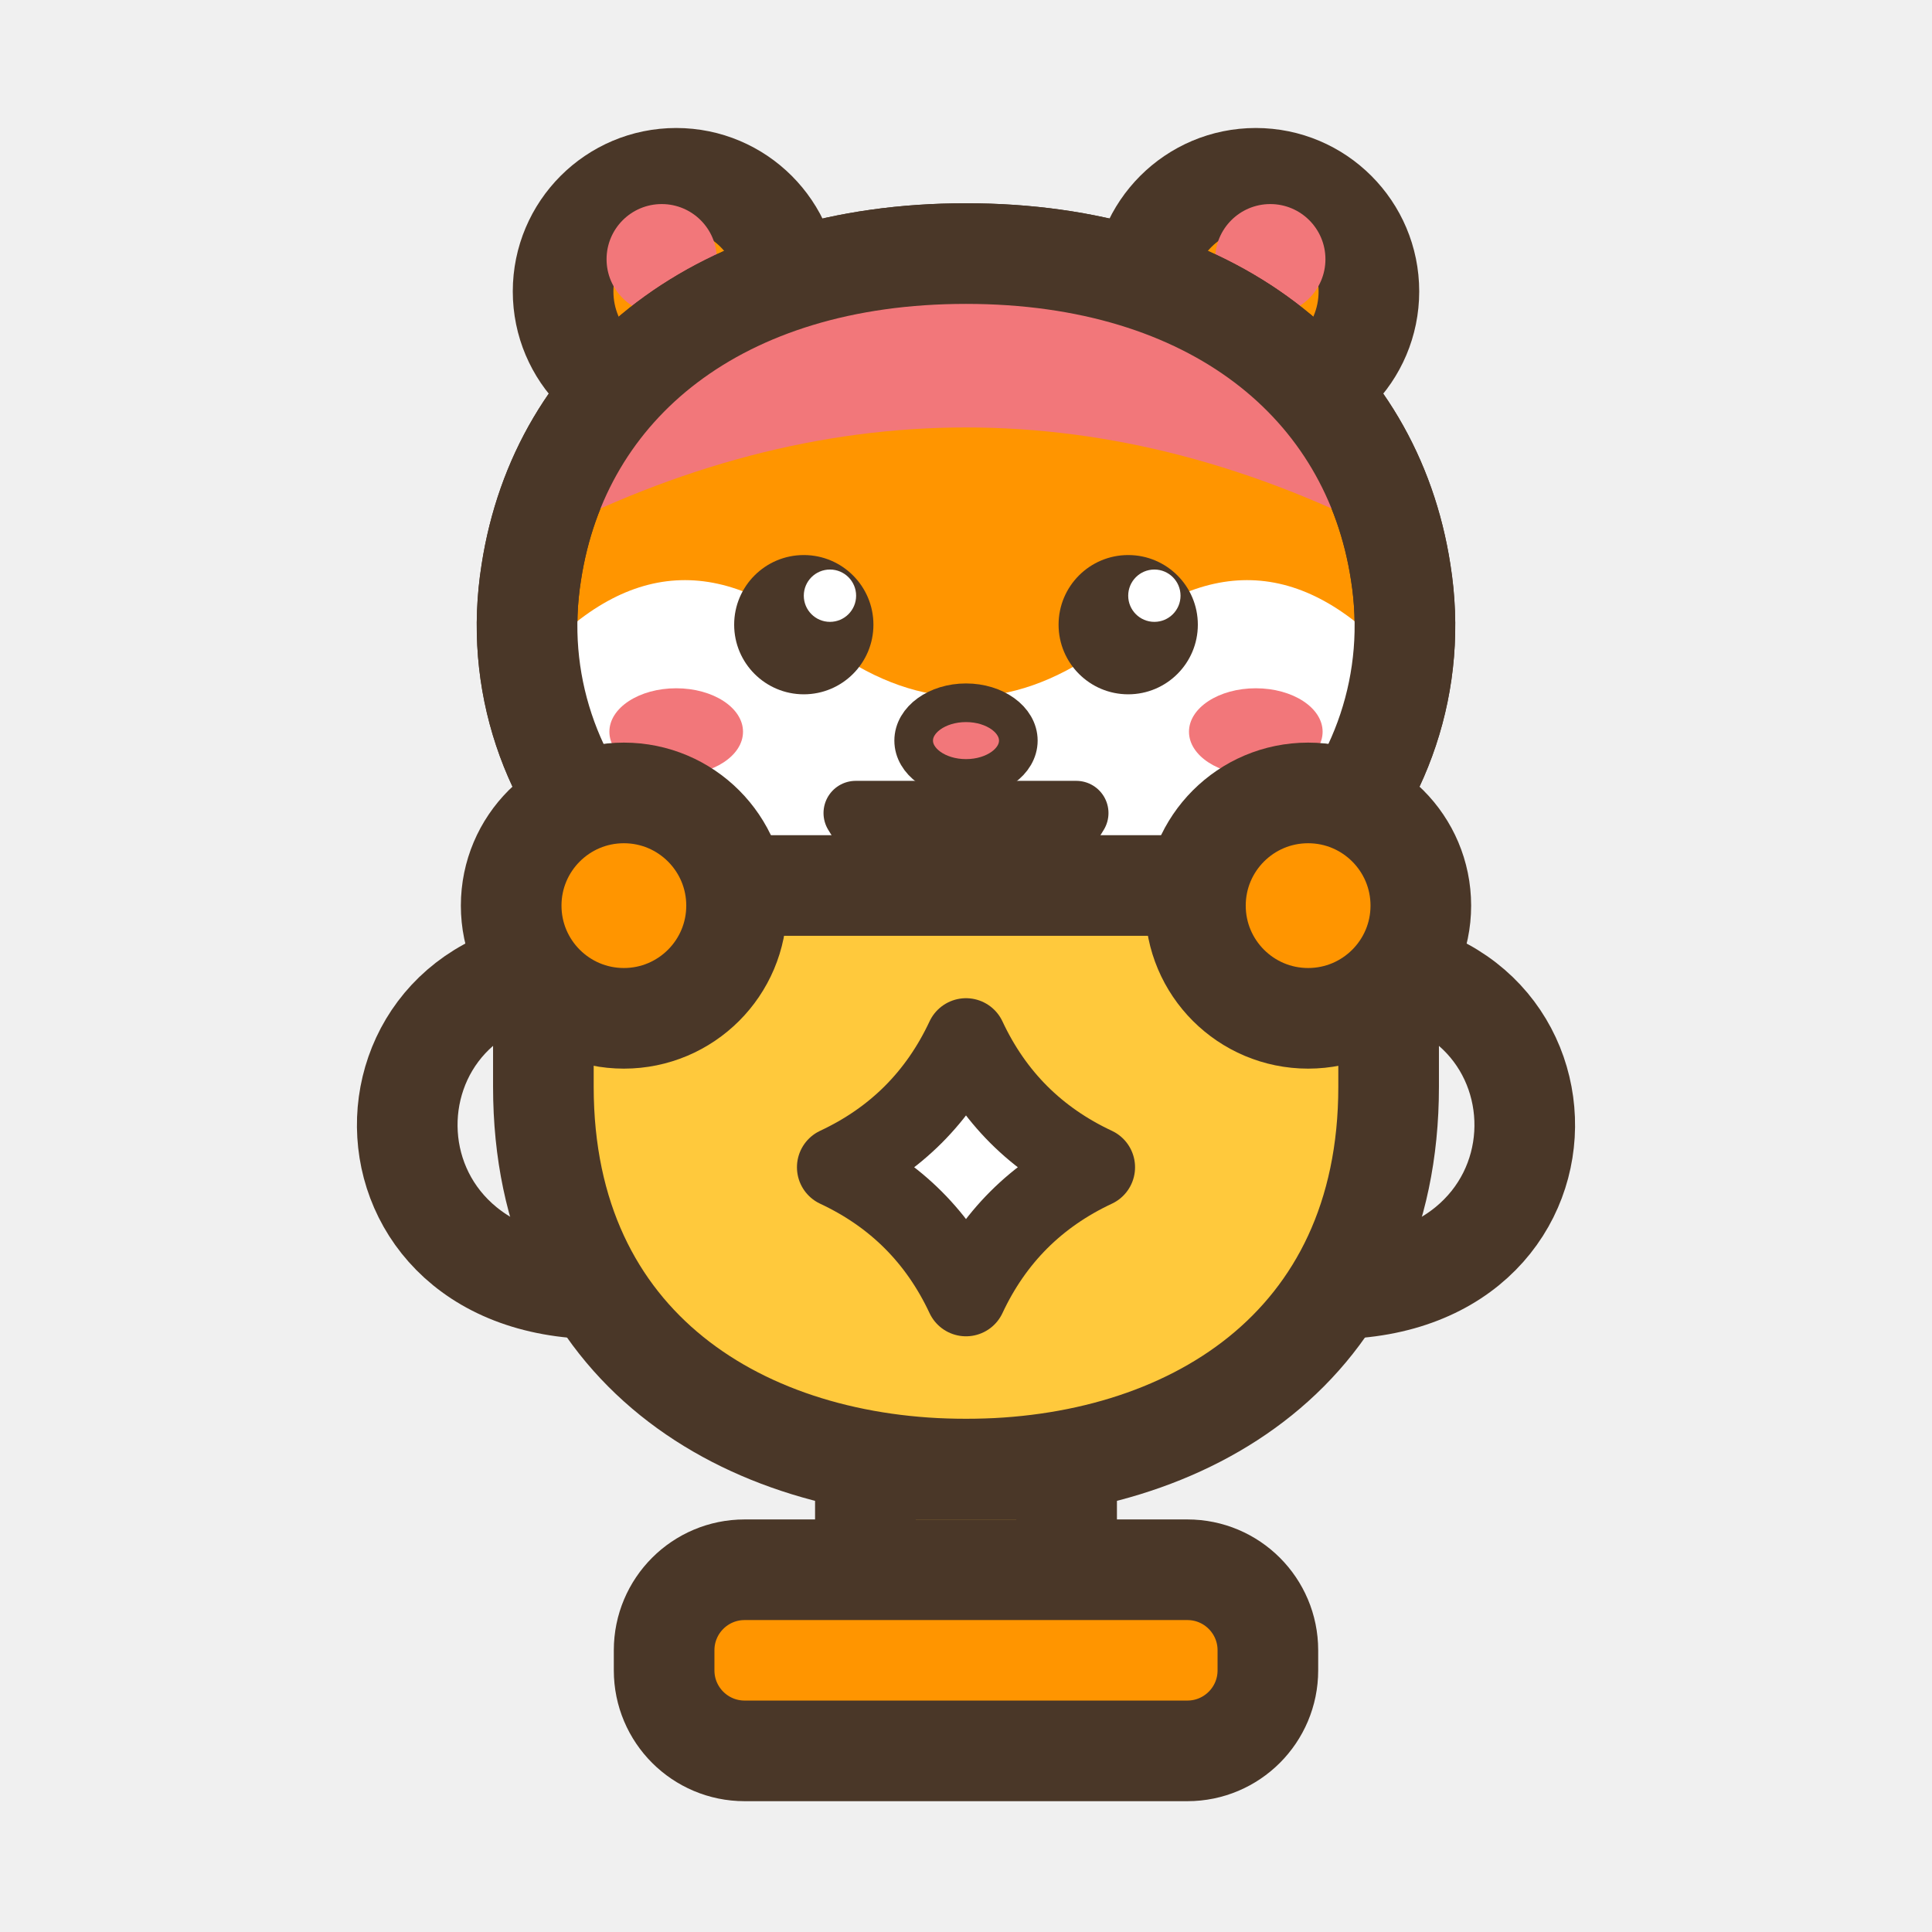
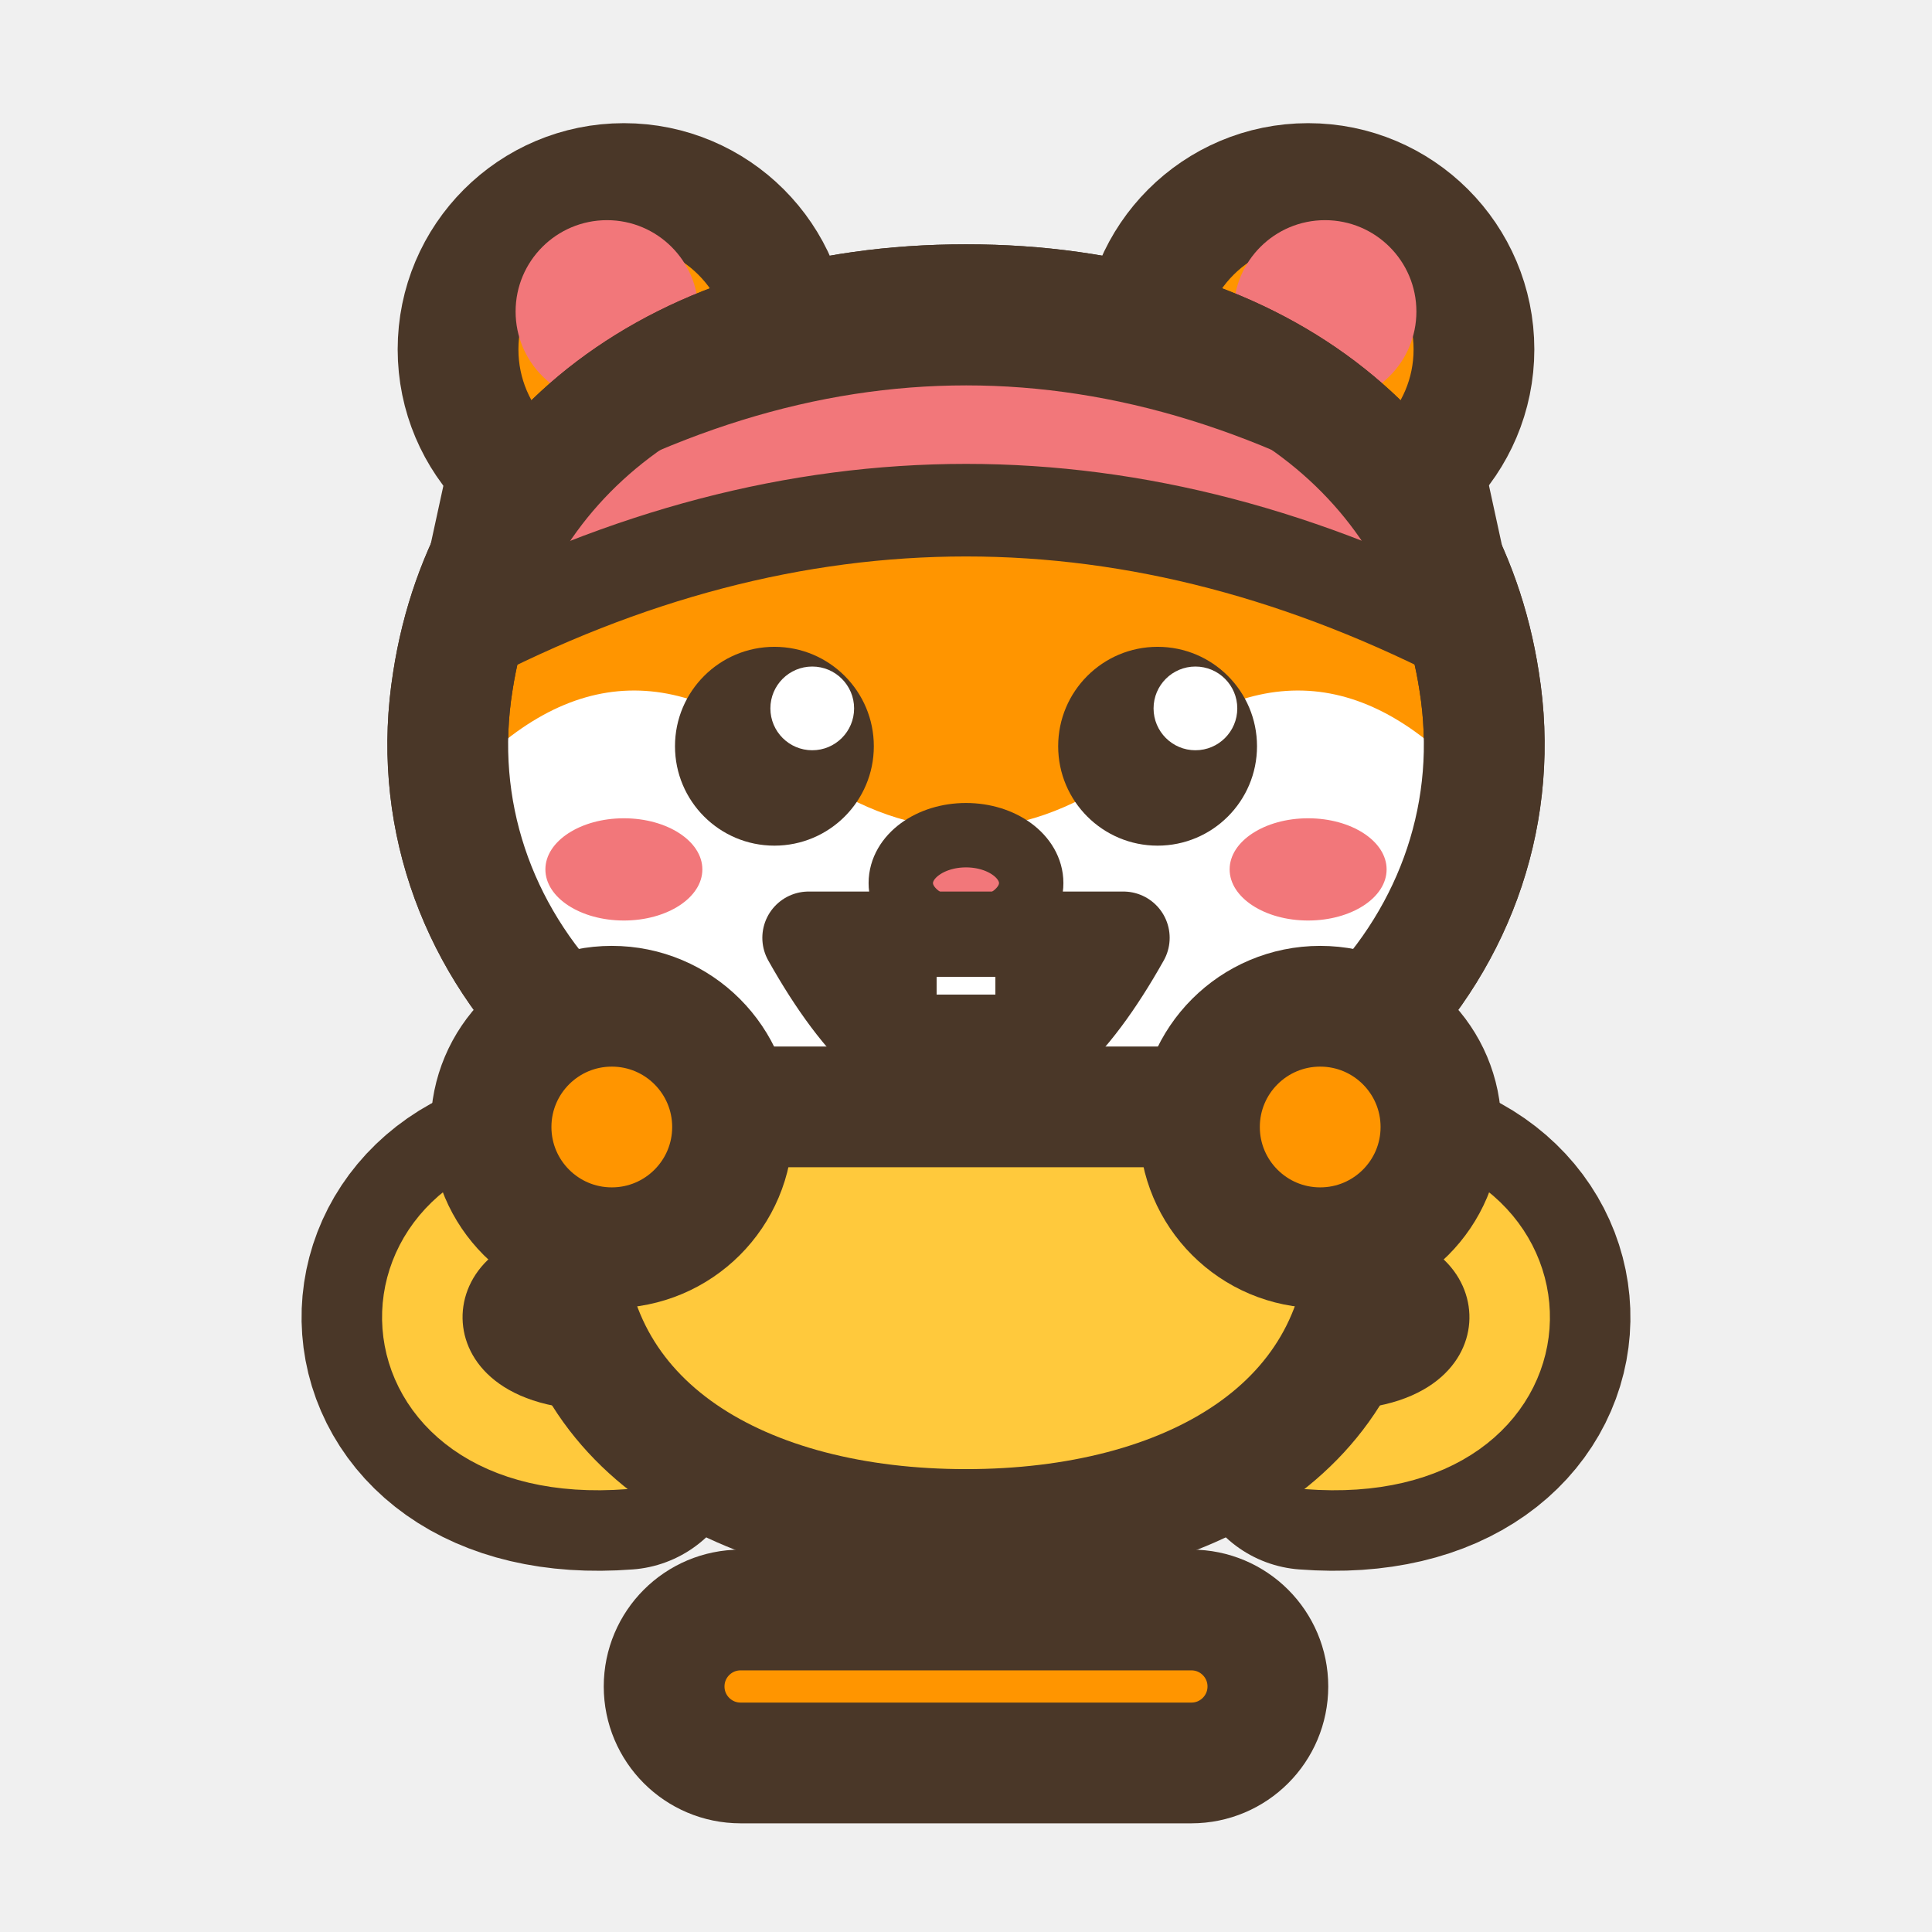
<svg xmlns="http://www.w3.org/2000/svg" viewBox="0 0 48 48">
-   <circle cx="16.8" cy="7.24" r="2.81" fill="#FF9500" stroke="#4A3728" stroke-width="2.5" stroke-linecap="round" stroke-linejoin="round" />
-   <circle cx="16.44" cy="6.44" r="1.37" fill="#F2777A" stroke="none" />
-   <circle cx="31.2" cy="7.24" r="2.81" fill="#FF9500" stroke="#4A3728" stroke-width="2.5" stroke-linecap="round" stroke-linejoin="round" />
-   <circle cx="31.56" cy="6.44" r="1.37" fill="#F2777A" stroke="none" />
-   <path d="M24 6.3 C30.12 6.3 34.08 9.54 34.8 14.22 C35.66 19.62 31.2 24.66 24 24.66 C16.8 24.66 12.34 19.62 13.2 14.22 C13.92 9.54 17.88 6.3 24 6.3 Z" fill="#FF9500" stroke="#4A3728" stroke-width="2.5" stroke-linecap="round" stroke-linejoin="round" />
-   <path d="M13.34 16.38 Q16.8 12.56 20.69 16.16 Q24 18.47 27.31 16.16 Q31.2 12.56 34.66 16.38 C35.23 20.34 30.84 24.52 24 24.52 C17.16 24.52 12.77 20.34 13.34 16.38 Z" fill="#FFFFFF" stroke="none" />
-   <path d="M13.99 10.12 Q24 3.92 34.01 10.12 L34.73 13.43 Q24 7.81 13.27 13.43 Z" fill="#F2777A" stroke="none" />
-   <path d="M24 6.3 C30.12 6.3 34.08 9.54 34.8 14.22 C35.66 19.62 31.2 24.66 24 24.66 C16.8 24.66 12.34 19.62 13.2 14.22 C13.92 9.54 17.88 6.3 24 6.3 Z" fill="none" stroke="#4A3728" stroke-width="2.5" stroke-linecap="round" stroke-linejoin="round" />
-   <ellipse cx="16.8" cy="18.18" rx="1.66" ry="1.08" fill="#F2777A" stroke="none" />
-   <ellipse cx="31.2" cy="18.18" rx="1.66" ry="1.08" fill="#F2777A" stroke="none" />
-   <circle cx="19.97" cy="15.52" r="1.73" fill="#4A3728" stroke="none" />
-   <circle cx="20.62" cy="14.8" r="0.65" fill="#FFFFFF" stroke="none" />
-   <circle cx="28.03" cy="15.52" r="1.73" fill="#4A3728" stroke="none" />
-   <circle cx="28.68" cy="14.8" r="0.65" fill="#FFFFFF" stroke="none" />
-   <ellipse cx="24" cy="18.4" rx="1.3" ry="0.94" fill="#F2777A" stroke="#4A3728" stroke-width="0.96" />
-   <path d="M21.26 20.2 Q24 24.8 26.74 20.2 Z" fill="#F2777A" stroke="#4A3728" stroke-width="1.6" stroke-linecap="round" stroke-linejoin="round" />
-   <path d="M14.5 24 C8.5 24 8.5 32.5 15.5 32" fill="none" stroke="#4A3728" stroke-width="2.5" stroke-linecap="round" stroke-linejoin="round" />
-   <path d="M33.5 24 C39.5 24 39.5 32.5 32.5 32" fill="none" stroke="#4A3728" stroke-width="2.5" stroke-linecap="round" stroke-linejoin="round" />
-   <path d="M13.5 22 H34.5 V27 C34.5 33.5 29.5 36.5 24 36.5 C18.5 36.5 13.5 33.5 13.5 27 Z" fill="#FFC93C" stroke="#4A3728" stroke-width="2.5" stroke-linecap="round" stroke-linejoin="round" />
-   <rect x="21.5" y="36.5" width="5" height="3.5" rx="0" fill="#FFC93C" stroke="#4A3728" stroke-width="2.5" stroke-linecap="round" stroke-linejoin="round" />
-   <rect x="16.5" y="39" width="15" height="4.5" rx="2" fill="#FF9500" stroke="#4A3728" stroke-width="2.5" stroke-linecap="round" stroke-linejoin="round" />
-   <circle cx="15.5" cy="22.5" r="2.8" fill="#FF9500" stroke="#4A3728" stroke-width="2.5" stroke-linecap="round" stroke-linejoin="round" />
-   <circle cx="32.5" cy="22.5" r="2.8" fill="#FF9500" stroke="#4A3728" stroke-width="2.5" stroke-linecap="round" stroke-linejoin="round" />
-   <path d="M24 25.8 Q25.02 27.98 27.2 29 Q25.02 30.02 24 32.2 Q22.98 30.02 20.8 29 Q22.98 27.98 24 25.8 Z" fill="#FFFFFF" stroke="#4A3728" stroke-width="2" stroke-linecap="round" stroke-linejoin="round" />
+   <circle cx="15.5" cy="8.68" r="4.12" fill="#FF9500" stroke="#4A3728" stroke-width="3" stroke-linecap="round" stroke-linejoin="round" />
+   <circle cx="15.08" cy="7.74" r="2.27" fill="#F2777A" stroke="none" />
+   <circle cx="32.5" cy="8.68" r="4.12" fill="#FF9500" stroke="#4A3728" stroke-width="3" stroke-linecap="round" stroke-linejoin="round" />
+   <circle cx="32.92" cy="7.74" r="2.27" fill="#F2777A" stroke="none" />
+   <path d="M24 7.57 C31.23 7.57 35.9 11.4 36.75 16.93 C37.77 23.3 32.5 29.25 24 29.25 C15.5 29.25 10.23 23.3 11.25 16.93 C12.1 11.4 16.77 7.57 24 7.57 Z" fill="#FF9500" stroke="#4A3728" stroke-width="3" stroke-linecap="round" stroke-linejoin="round" />
+   <path d="M11.42 19.47 Q15.5 14.97 20.09 19.22 Q24 21.94 27.91 19.22 Q32.5 14.97 36.58 19.47 C37.26 24.15 32.08 29.08 24 29.08 C15.93 29.08 10.74 24.15 11.42 19.47 Z" fill="#FFFFFF" stroke="none" />
+   <path d="M12.19 12.08 Q24 4.77 35.82 12.08 L36.67 15.99 Q24 9.36 11.34 15.99 Z" fill="#F2777A" stroke="#4A3728" stroke-width="2.3" stroke-linecap="round" stroke-linejoin="round" />
+   <path d="M24 7.57 C31.23 7.57 35.9 11.4 36.75 16.93 C37.77 23.3 32.5 29.25 24 29.25 C15.5 29.25 10.23 23.3 11.25 16.93 C12.1 11.4 16.77 7.57 24 7.57 Z" fill="none" stroke="#4A3728" stroke-width="3" stroke-linecap="round" stroke-linejoin="round" />
+   <ellipse cx="15.5" cy="21.6" rx="1.95" ry="1.27" fill="#F2777A" stroke="none" />
+   <ellipse cx="32.5" cy="21.6" rx="1.95" ry="1.27" fill="#F2777A" stroke="none" />
+   <circle cx="19.24" cy="18.54" r="2.47" fill="#4A3728" stroke="none" />
+   <circle cx="20.18" cy="17.6" r="1.04" fill="#FFFFFF" stroke="none" />
+   <circle cx="28.76" cy="18.54" r="2.47" fill="#4A3728" stroke="none" />
+   <circle cx="29.7" cy="17.6" r="1.04" fill="#FFFFFF" stroke="none" />
+   <ellipse cx="24" cy="21.94" rx="1.62" ry="1.19" fill="#F2777A" stroke="#4A3728" stroke-width="1.6" stroke-linecap="round" stroke-linejoin="round" />
+   <path d="M20.09 23.3 Q24 30.27 27.91 23.3 Z" fill="#F2777A" stroke="#4A3728" stroke-width="2.3" stroke-linecap="round" stroke-linejoin="round" />
+   <rect x="22.47" y="23.47" width="3.06" height="2.04" rx="0.34" fill="#FFFFFF" stroke="#4A3728" stroke-width="1.6" stroke-linecap="round" stroke-linejoin="round" />
+   <path d="M14.5 29.5 C9 29.5 9 36.5 15.5 36" fill="none" stroke="#4A3728" stroke-width="6" stroke-linecap="round" stroke-linejoin="round" />
+   <path d="M14.5 29.5 C9 29.5 9 36.5 15.5 36" fill="none" stroke="#FFC93C" stroke-width="2" stroke-linecap="round" stroke-linejoin="round" />
+   <path d="M33.5 29.5 C39 29.5 39 36.5 32.5 36" fill="none" stroke="#4A3728" stroke-width="6" stroke-linecap="round" stroke-linejoin="round" />
+   <path d="M33.5 29.5 C39 29.5 39 36.5 32.5 36" fill="none" stroke="#FFC93C" stroke-width="2" stroke-linecap="round" stroke-linejoin="round" />
+   <path d="M14 27.5 H34 V30.5 C34 35.5 29.5 38 24 38 C18.5 38 14 35.5 14 30.5 Z" fill="#FFC93C" stroke="#4A3728" stroke-width="3" stroke-linecap="round" stroke-linejoin="round" />
+   <rect x="21.5" y="38" width="5" height="2" rx="0" fill="#FFC93C" stroke="#4A3728" stroke-width="3" stroke-linecap="round" stroke-linejoin="round" />
+   <rect x="16.5" y="40" width="15" height="3.8" rx="1.9" fill="#FF9500" stroke="#4A3728" stroke-width="3" stroke-linecap="round" stroke-linejoin="round" />
+   <circle cx="15.2" cy="28" r="3" fill="#FF9500" stroke="#4A3728" stroke-width="3" stroke-linecap="round" stroke-linejoin="round" />
+   <circle cx="32.8" cy="28" r="3" fill="#FF9500" stroke="#4A3728" stroke-width="3" stroke-linecap="round" stroke-linejoin="round" />
</svg>
